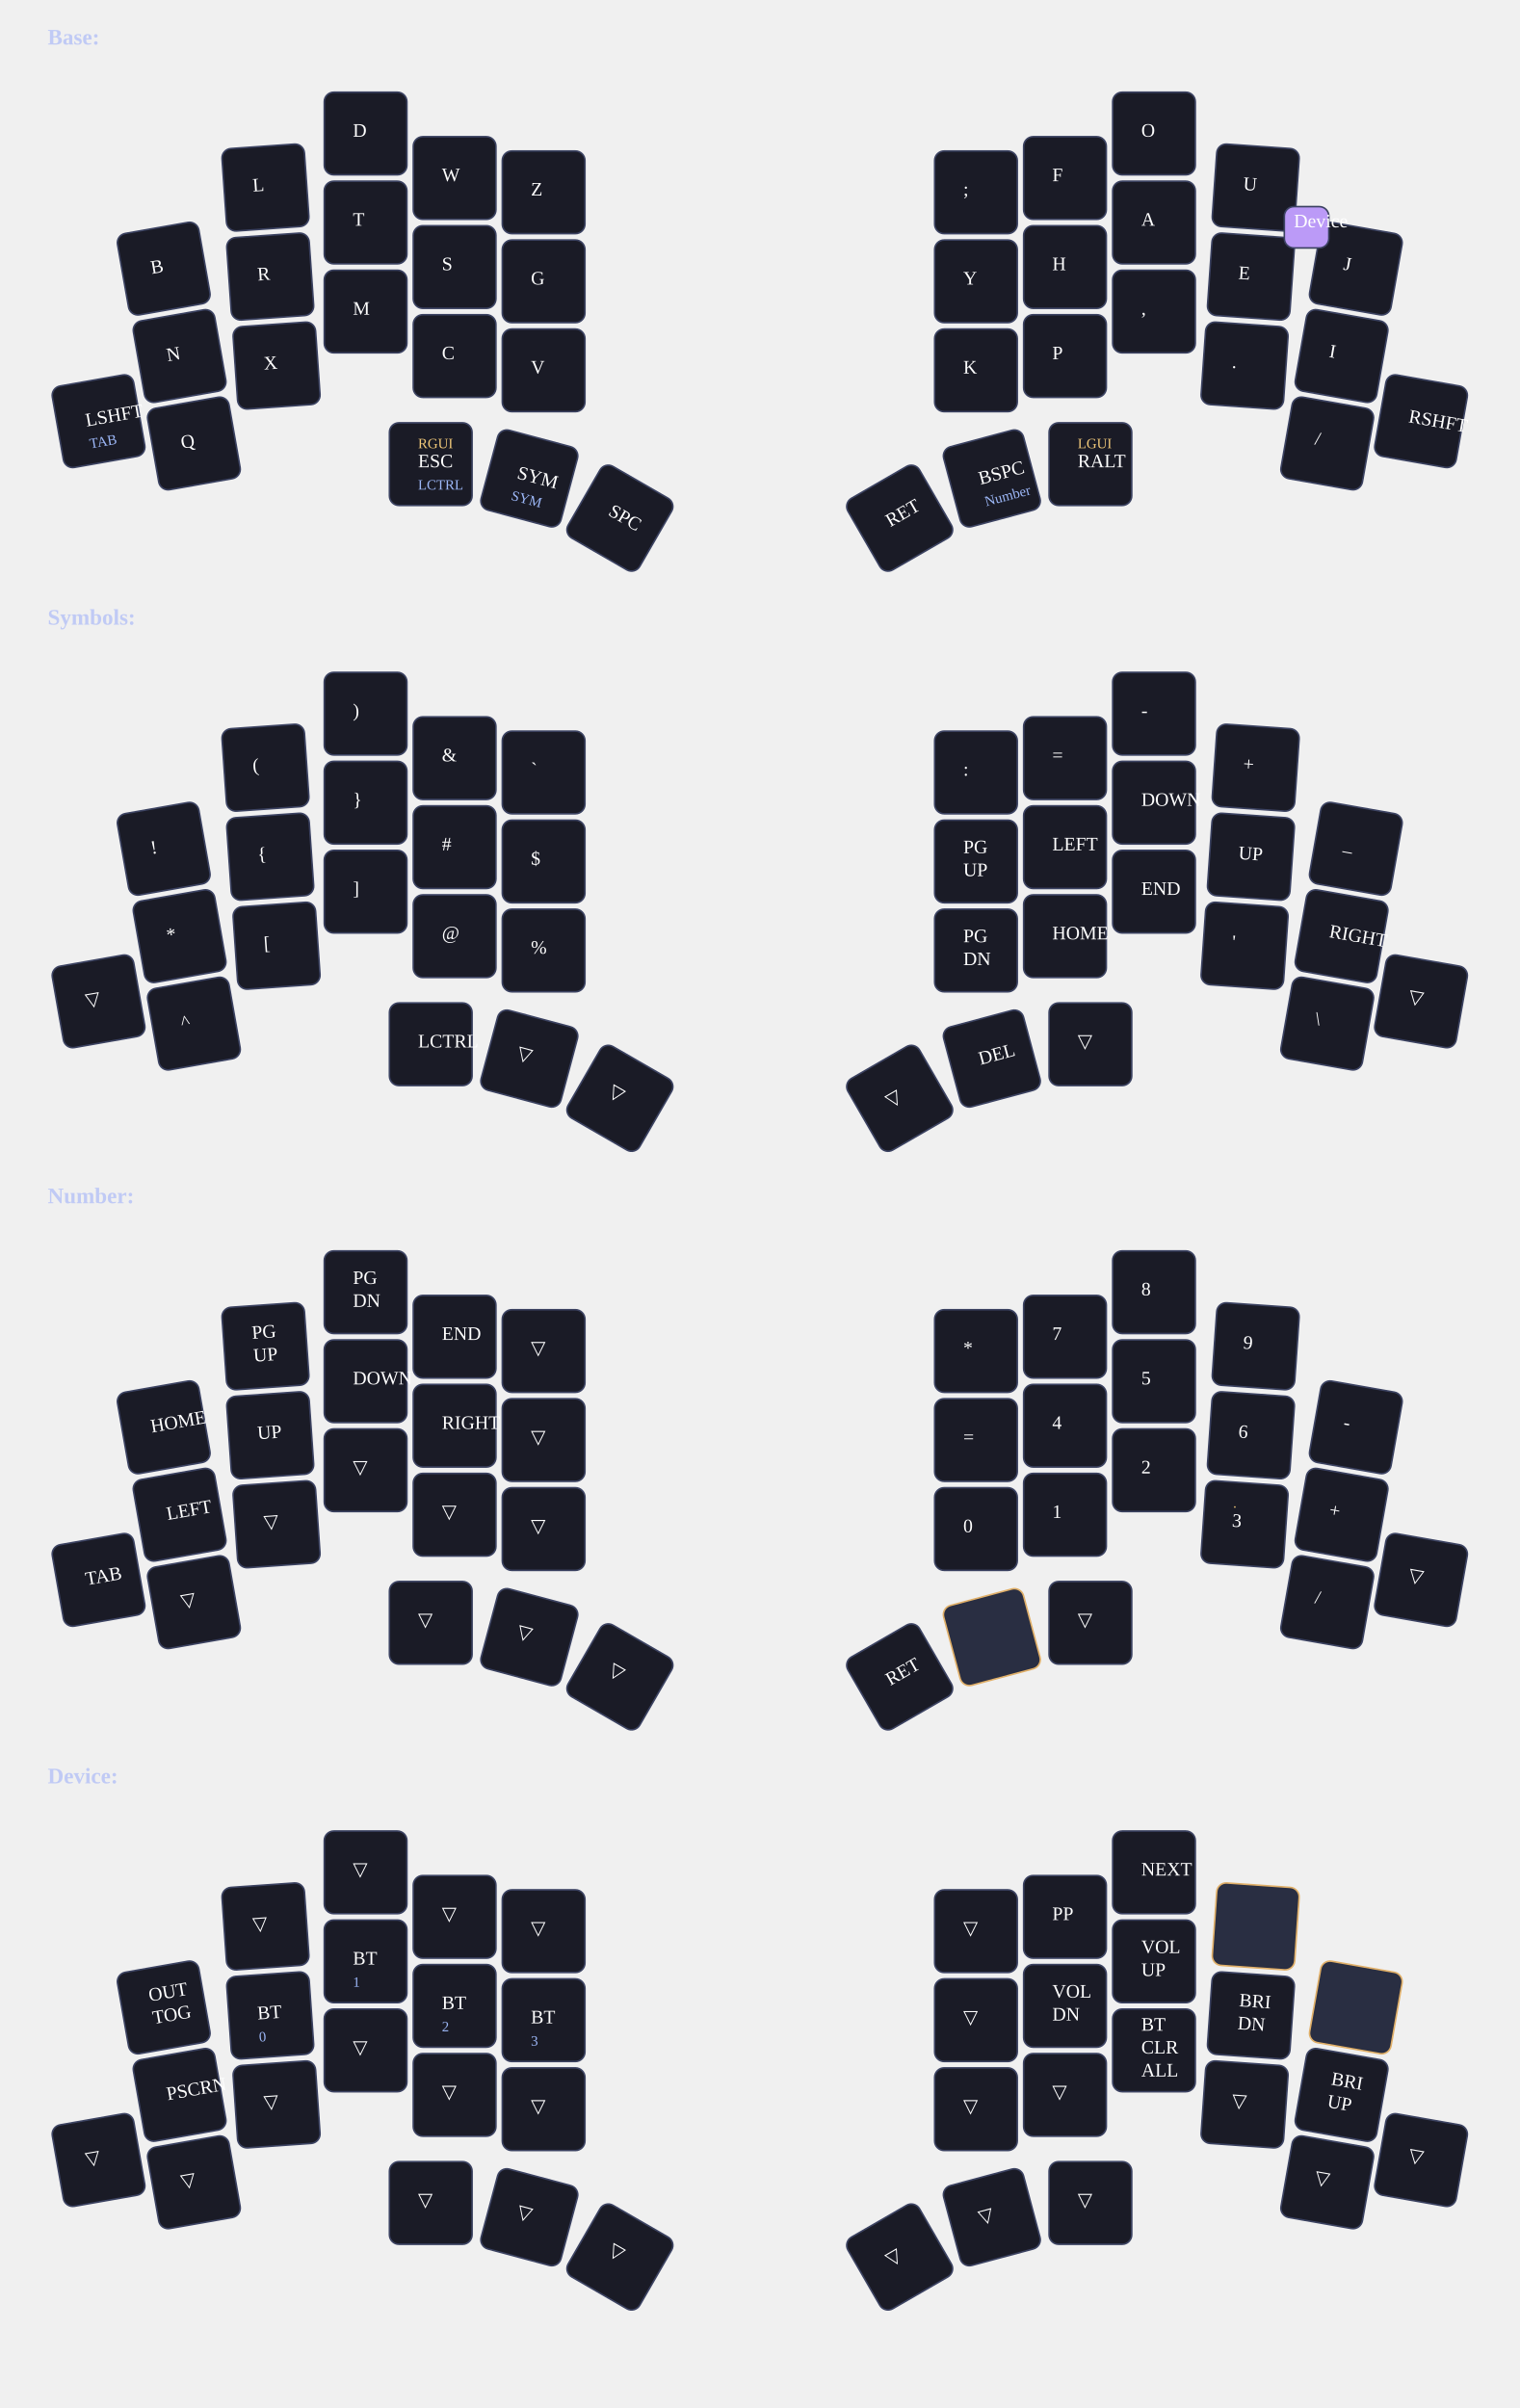
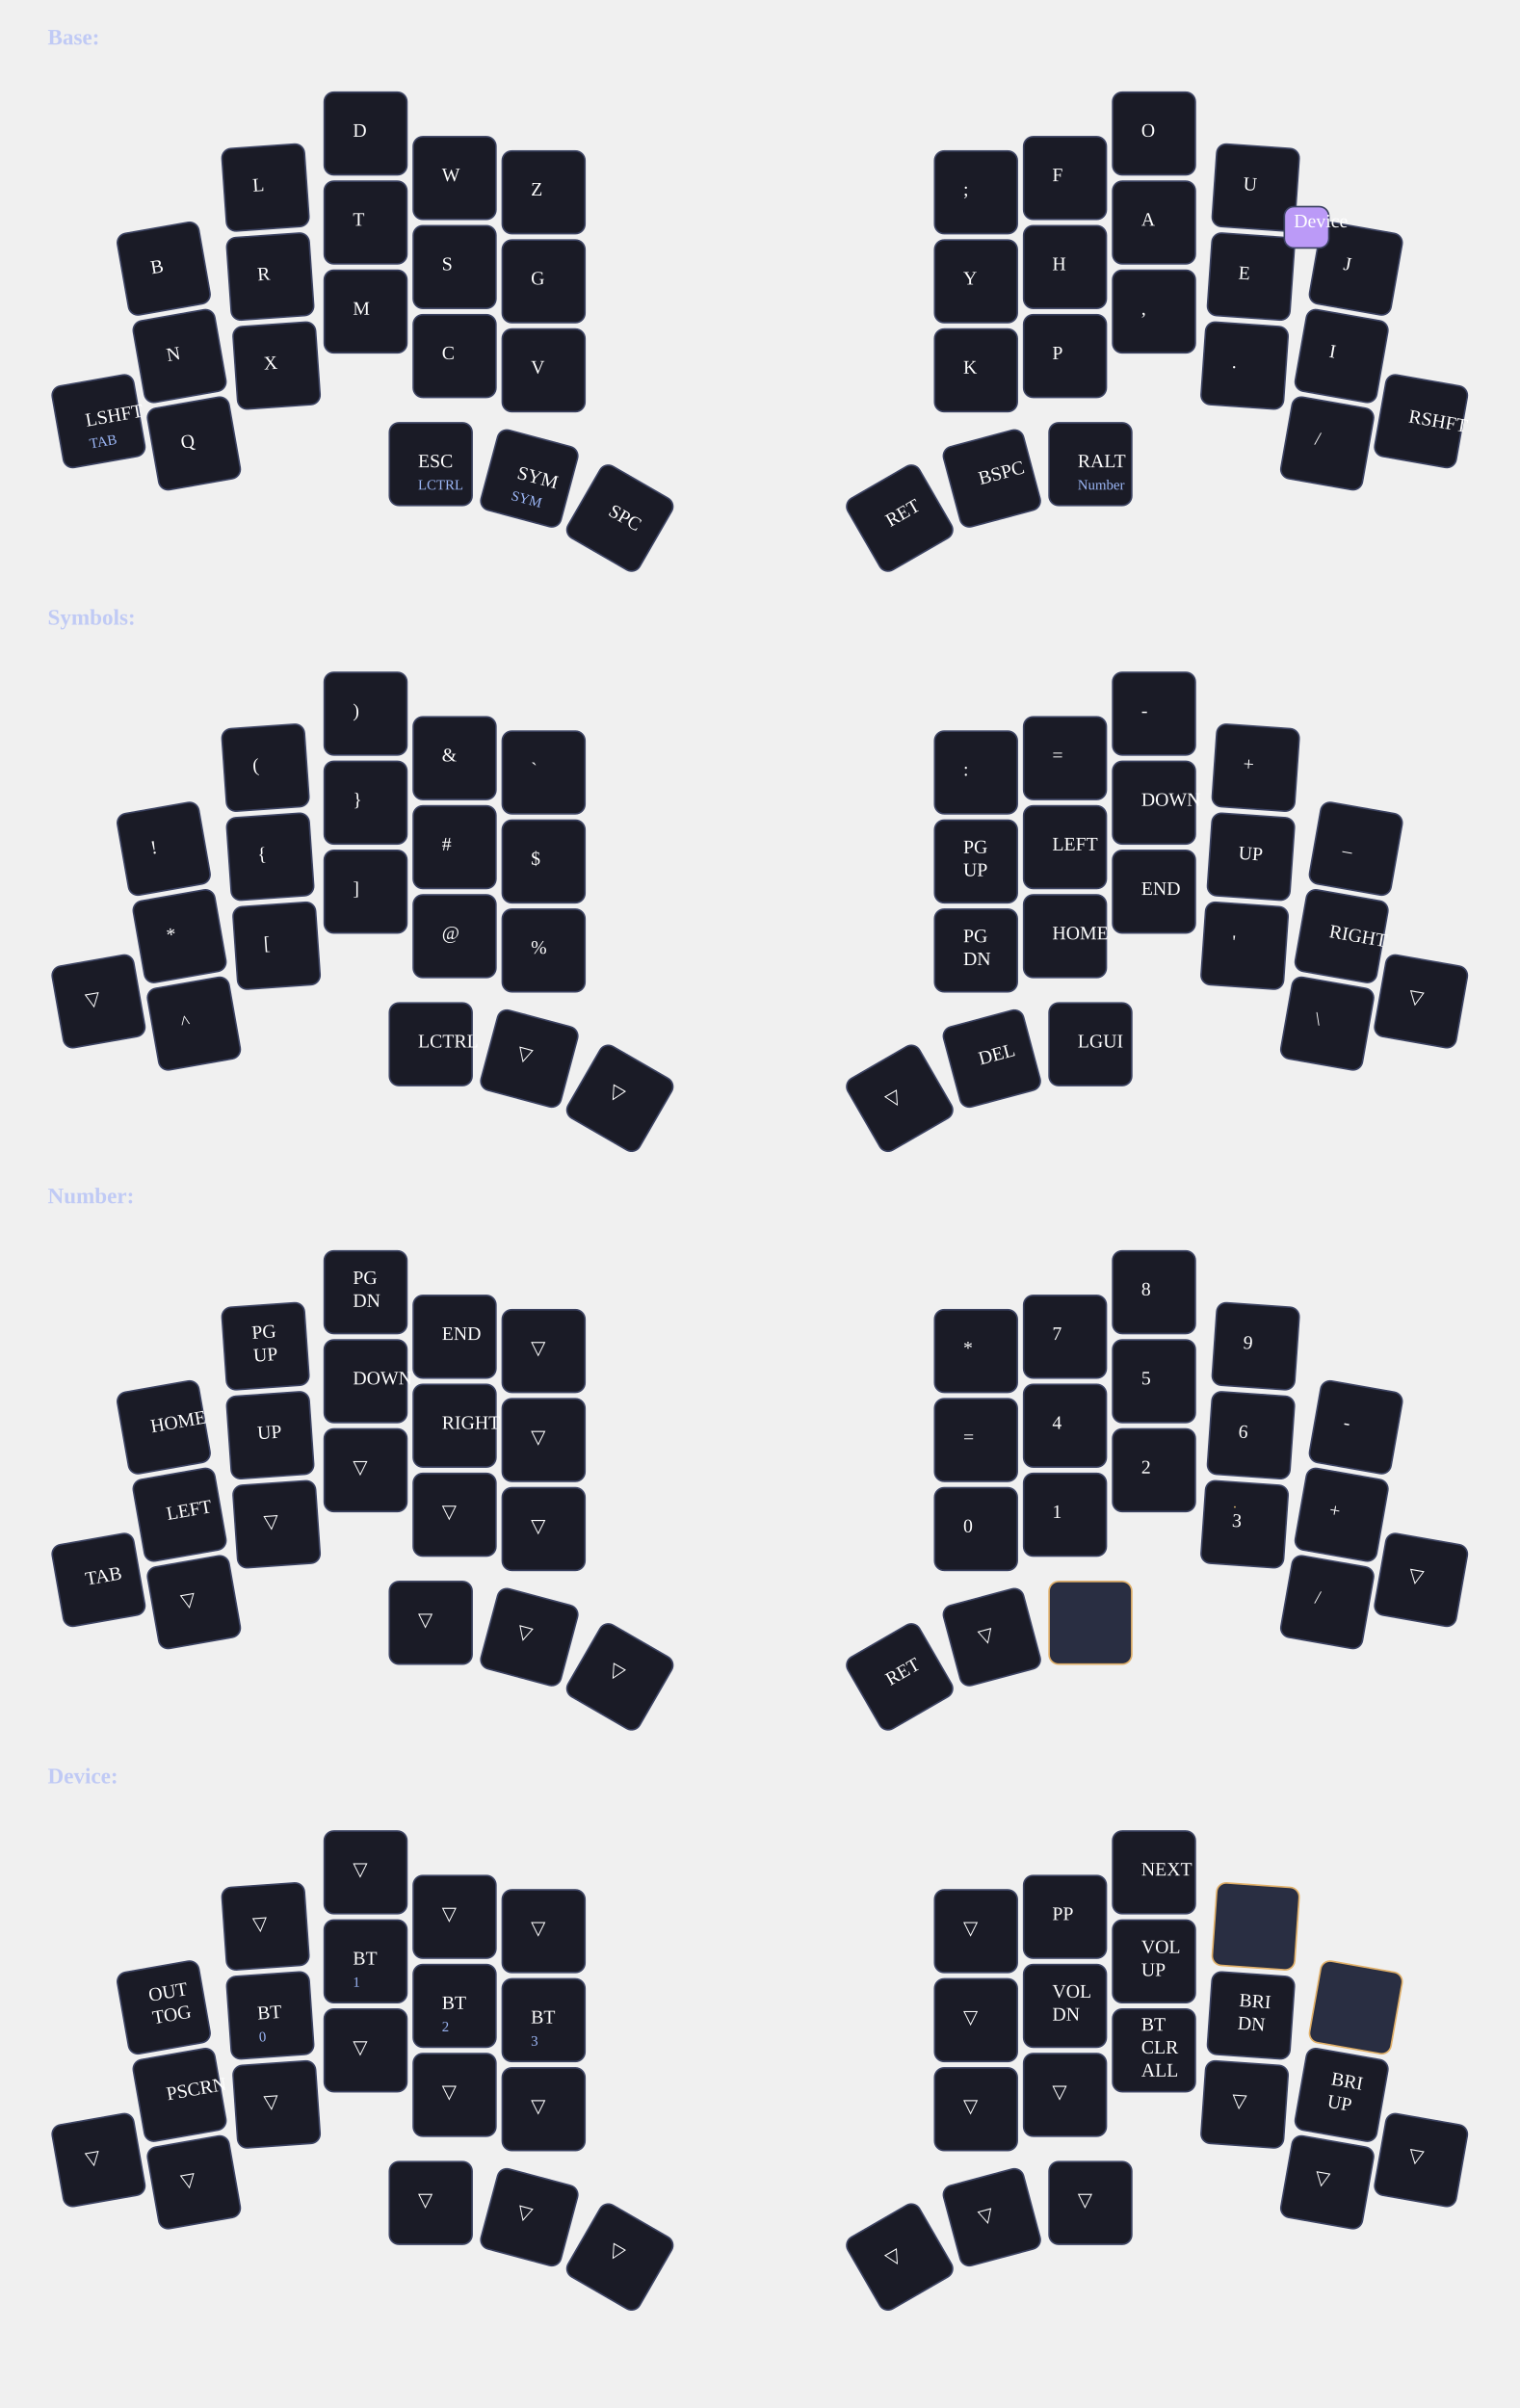
<svg xmlns="http://www.w3.org/2000/svg" width="956" height="1515" viewBox="0 0 956 1515" class="keymap">
  <style>.background { fill: #0f0f14; }
.key { fill: #1a1b26; stroke: #3b4261; stroke-width: 1; }
.key.held { fill: #292e42; stroke: #e0af68; stroke-width: 1; }
.key.ghost { stroke-dasharray: 4,4; stroke: #565f89; stroke-width: 1; }
.keycode { font-size: 10px; font-family: monospace; fill: #c0caf5; text-anchor: middle; dominant-baseline: middle; }
text.tap { font-size: 12px; fill: #ffffff; stroke: none; transform: translateX(-8px); }
text.hold { font-size: 9px; fill: #9db8f8; stroke: none; transform: translate(-8px, 2px); }
text.shifted { font-size: 9px; fill: #f0c878; stroke: none; transform: translate(-8px, 4px); }
.label { font-size: 14px; font-weight: bold; fill: #c0caf5; stroke: none; }
.combo { fill: #bb9af7; stroke: #3b4261; stroke-width: 1; }
</style>
  <g transform="translate(30, 0)" class="layer-Base">
    <text x="0" y="28" class="label" id="Base">Base:</text>
    <g transform="translate(0, 56)">
      <g transform="translate(73, 113) rotate(-10.0)" class="key keypos-0">
        <rect rx="6" ry="6" x="-26" y="-26" width="52" height="52" class="key" />
        <text x="0" y="2" class="key tap">B</text>
      </g>
      <g transform="translate(137, 62) rotate(-4.0)" class="key keypos-1">
        <rect rx="6" ry="6" x="-26" y="-26" width="52" height="52" class="key" />
        <text x="0" y="2" class="key tap">L</text>
      </g>
      <g transform="translate(200, 28)" class="key keypos-2">
        <rect rx="6" ry="6" x="-26" y="-26" width="52" height="52" class="key" />
        <text x="0" y="2" class="key tap">D</text>
      </g>
      <g transform="translate(256, 56)" class="key keypos-3">
        <rect rx="6" ry="6" x="-26" y="-26" width="52" height="52" class="key" />
        <text x="0" y="2" class="key tap">W</text>
      </g>
      <g transform="translate(312, 65)" class="key keypos-4">
        <rect rx="6" ry="6" x="-26" y="-26" width="52" height="52" class="key" />
        <text x="0" y="2" class="key tap">Z</text>
      </g>
      <g transform="translate(584, 65)" class="key keypos-5">
        <rect rx="6" ry="6" x="-26" y="-26" width="52" height="52" class="key" />
        <text x="0" y="2" class="key tap">;</text>
      </g>
      <g transform="translate(640, 56)" class="key keypos-6">
        <rect rx="6" ry="6" x="-26" y="-26" width="52" height="52" class="key" />
        <text x="0" y="2" class="key tap">F</text>
      </g>
      <g transform="translate(696, 28)" class="key keypos-7">
        <rect rx="6" ry="6" x="-26" y="-26" width="52" height="52" class="key" />
        <text x="0" y="2" class="key tap">O</text>
      </g>
      <g transform="translate(760, 62) rotate(4.0)" class="key keypos-8">
        <rect rx="6" ry="6" x="-26" y="-26" width="52" height="52" class="key" />
        <text x="0" y="2" class="key tap">U</text>
      </g>
      <g transform="translate(823, 113) rotate(10.0)" class="key keypos-9">
        <rect rx="6" ry="6" x="-26" y="-26" width="52" height="52" class="key" />
        <text x="0" y="2" class="key tap">J</text>
      </g>
      <g transform="translate(83, 168) rotate(-10.0)" class="key keypos-10">
        <rect rx="6" ry="6" x="-26" y="-26" width="52" height="52" class="key" />
        <text x="0" y="2" class="key tap">N</text>
      </g>
      <g transform="translate(140, 118) rotate(-4.0)" class="key keypos-11">
        <rect rx="6" ry="6" x="-26" y="-26" width="52" height="52" class="key" />
        <text x="0" y="2" class="key tap">R</text>
      </g>
      <g transform="translate(200, 84)" class="key keypos-12">
        <rect rx="6" ry="6" x="-26" y="-26" width="52" height="52" class="key" />
        <text x="0" y="2" class="key tap">T</text>
      </g>
      <g transform="translate(256, 112)" class="key keypos-13">
        <rect rx="6" ry="6" x="-26" y="-26" width="52" height="52" class="key" />
        <text x="0" y="2" class="key tap">S</text>
      </g>
      <g transform="translate(312, 121)" class="key keypos-14">
        <rect rx="6" ry="6" x="-26" y="-26" width="52" height="52" class="key" />
        <text x="0" y="2" class="key tap">G</text>
      </g>
      <g transform="translate(584, 121)" class="key keypos-15">
        <rect rx="6" ry="6" x="-26" y="-26" width="52" height="52" class="key" />
        <text x="0" y="2" class="key tap">Y</text>
      </g>
      <g transform="translate(640, 112)" class="key keypos-16">
        <rect rx="6" ry="6" x="-26" y="-26" width="52" height="52" class="key" />
        <text x="0" y="2" class="key tap">H</text>
      </g>
      <g transform="translate(696, 84)" class="key keypos-17">
        <rect rx="6" ry="6" x="-26" y="-26" width="52" height="52" class="key" />
        <text x="0" y="2" class="key tap">A</text>
      </g>
      <g transform="translate(757, 118) rotate(4.0)" class="key keypos-18">
        <rect rx="6" ry="6" x="-26" y="-26" width="52" height="52" class="key" />
        <text x="0" y="2" class="key tap">E</text>
      </g>
      <g transform="translate(814, 168) rotate(10.0)" class="key keypos-19">
        <rect rx="6" ry="6" x="-26" y="-26" width="52" height="52" class="key" />
        <text x="0" y="2" class="key tap">I</text>
      </g>
      <g transform="translate(32, 209) rotate(-10.0)" class="key keypos-20">
        <rect rx="6" ry="6" x="-26" y="-26" width="52" height="52" class="key" />
        <text x="0" y="2" class="key tap">LSHFT</text>
        <text x="0" y="14" class="key hold">TAB</text>
      </g>
      <g transform="translate(92, 223) rotate(-10.0)" class="key keypos-21">
        <rect rx="6" ry="6" x="-26" y="-26" width="52" height="52" class="key" />
        <text x="0" y="2" class="key tap">Q</text>
      </g>
      <g transform="translate(144, 174) rotate(-4.0)" class="key keypos-22">
        <rect rx="6" ry="6" x="-26" y="-26" width="52" height="52" class="key" />
        <text x="0" y="2" class="key tap">X</text>
      </g>
      <g transform="translate(200, 140)" class="key keypos-23">
        <rect rx="6" ry="6" x="-26" y="-26" width="52" height="52" class="key" />
        <text x="0" y="2" class="key tap">M</text>
      </g>
      <g transform="translate(256, 168)" class="key keypos-24">
        <rect rx="6" ry="6" x="-26" y="-26" width="52" height="52" class="key" />
        <text x="0" y="2" class="key tap">C</text>
      </g>
      <g transform="translate(312, 177)" class="key keypos-25">
        <rect rx="6" ry="6" x="-26" y="-26" width="52" height="52" class="key" />
        <text x="0" y="2" class="key tap">V</text>
      </g>
      <g transform="translate(584, 177)" class="key keypos-26">
        <rect rx="6" ry="6" x="-26" y="-26" width="52" height="52" class="key" />
        <text x="0" y="2" class="key tap">K</text>
      </g>
      <g transform="translate(640, 168)" class="key keypos-27">
        <rect rx="6" ry="6" x="-26" y="-26" width="52" height="52" class="key" />
        <text x="0" y="2" class="key tap">P</text>
      </g>
      <g transform="translate(696, 140)" class="key keypos-28">
        <rect rx="6" ry="6" x="-26" y="-26" width="52" height="52" class="key" />
        <text x="0" y="2" class="key tap">,</text>
      </g>
      <g transform="translate(753, 174) rotate(4.0)" class="key keypos-29">
        <rect rx="6" ry="6" x="-26" y="-26" width="52" height="52" class="key" />
        <text x="0" y="2" class="key tap">.</text>
      </g>
      <g transform="translate(805, 223) rotate(10.0)" class="key keypos-30">
        <rect rx="6" ry="6" x="-26" y="-26" width="52" height="52" class="key" />
        <text x="0" y="2" class="key tap">/</text>
      </g>
      <g transform="translate(864, 209) rotate(10.0)" class="key keypos-31">
        <rect rx="6" ry="6" x="-26" y="-26" width="52" height="52" class="key" />
        <text x="0" y="2" class="key tap">RSHFT</text>
      </g>
      <g transform="translate(241, 236)" class="key keypos-32">
        <rect rx="6" ry="6" x="-26" y="-26" width="52" height="52" class="key" />
        <text x="0" y="2" class="key tap">ESC</text>
        <text x="0" y="14" class="key hold">LCTRL</text>
-         <text x="0" y="-14" class="key shifted">RGUI</text>
      </g>
      <g transform="translate(303, 245) rotate(15.0)" class="key keypos-33">
        <rect rx="6" ry="6" x="-26" y="-26" width="52" height="52" class="key" />
        <text x="0" y="2" class="key tap">SYM</text>
        <text x="0" y="14" class="key hold">SYM</text>
      </g>
      <g transform="translate(360, 270) rotate(30.0)" class="key keypos-34">
        <rect rx="6" ry="6" x="-26" y="-26" width="52" height="52" class="key" />
        <text x="0" y="2" class="key tap">SPC</text>
      </g>
      <g transform="translate(536, 270) rotate(-30.0)" class="key keypos-35">
        <rect rx="6" ry="6" x="-26" y="-26" width="52" height="52" class="key" />
        <text x="0" y="2" class="key tap">RET</text>
      </g>
      <g transform="translate(594, 245) rotate(-15.0)" class="key keypos-36">
        <rect rx="6" ry="6" x="-26" y="-26" width="52" height="52" class="key" />
        <text x="0" y="2" class="key tap">BSPC</text>
+       </g>
+       <g transform="translate(656, 236)" class="key keypos-37">
+         <rect rx="6" ry="6" x="-26" y="-26" width="52" height="52" class="key" />
+         <text x="0" y="2" class="key tap">RALT</text>
        <a href="#Number">
          <text x="0" y="14" class="key hold layer-activator">Number</text>
        </a>
-       </g>
-       <g transform="translate(656, 236)" class="key keypos-37">
-         <rect rx="6" ry="6" x="-26" y="-26" width="52" height="52" class="key" />
-         <text x="0" y="2" class="key tap">RALT</text>
-         <text x="0" y="-14" class="key shifted">LGUI</text>
      </g>
      <g class="combo combopos-0">
        <rect rx="6" ry="6" x="778" y="74" width="28" height="26" class="combo" />
        <a href="#Device">
          <text x="792" y="87" class="combo tap layer-activator">Device</text>
        </a>
      </g>
    </g>
  </g>
  <g transform="translate(30, 365)" class="layer-Symbols">
    <text x="0" y="28" class="label" id="Symbols">Symbols:</text>
    <g transform="translate(0, 56)">
      <g transform="translate(73, 113) rotate(-10.0)" class="key keypos-0">
        <rect rx="6" ry="6" x="-26" y="-26" width="52" height="52" class="key" />
        <text x="0" y="2" class="key tap">!</text>
      </g>
      <g transform="translate(137, 62) rotate(-4.0)" class="key keypos-1">
        <rect rx="6" ry="6" x="-26" y="-26" width="52" height="52" class="key" />
        <text x="0" y="2" class="key tap">(</text>
      </g>
      <g transform="translate(200, 28)" class="key keypos-2">
        <rect rx="6" ry="6" x="-26" y="-26" width="52" height="52" class="key" />
        <text x="0" y="2" class="key tap">)</text>
      </g>
      <g transform="translate(256, 56)" class="key keypos-3">
        <rect rx="6" ry="6" x="-26" y="-26" width="52" height="52" class="key" />
        <text x="0" y="2" class="key tap">&amp;</text>
      </g>
      <g transform="translate(312, 65)" class="key keypos-4">
        <rect rx="6" ry="6" x="-26" y="-26" width="52" height="52" class="key" />
        <text x="0" y="2" class="key tap">`</text>
      </g>
      <g transform="translate(584, 65)" class="key keypos-5">
        <rect rx="6" ry="6" x="-26" y="-26" width="52" height="52" class="key" />
        <text x="0" y="2" class="key tap">:</text>
      </g>
      <g transform="translate(640, 56)" class="key keypos-6">
        <rect rx="6" ry="6" x="-26" y="-26" width="52" height="52" class="key" />
        <text x="0" y="2" class="key tap">=</text>
      </g>
      <g transform="translate(696, 28)" class="key keypos-7">
        <rect rx="6" ry="6" x="-26" y="-26" width="52" height="52" class="key" />
        <text x="0" y="2" class="key tap">-</text>
      </g>
      <g transform="translate(760, 62) rotate(4.0)" class="key keypos-8">
        <rect rx="6" ry="6" x="-26" y="-26" width="52" height="52" class="key" />
        <text x="0" y="2" class="key tap">+</text>
      </g>
      <g transform="translate(823, 113) rotate(10.0)" class="key keypos-9">
        <rect rx="6" ry="6" x="-26" y="-26" width="52" height="52" class="key" />
        <text x="0" y="2" class="key tap">_</text>
      </g>
      <g transform="translate(83, 168) rotate(-10.0)" class="key keypos-10">
        <rect rx="6" ry="6" x="-26" y="-26" width="52" height="52" class="key" />
        <text x="0" y="2" class="key tap">*</text>
      </g>
      <g transform="translate(140, 118) rotate(-4.0)" class="key keypos-11">
        <rect rx="6" ry="6" x="-26" y="-26" width="52" height="52" class="key" />
        <text x="0" y="2" class="key tap">{</text>
      </g>
      <g transform="translate(200, 84)" class="key keypos-12">
        <rect rx="6" ry="6" x="-26" y="-26" width="52" height="52" class="key" />
        <text x="0" y="2" class="key tap">}</text>
      </g>
      <g transform="translate(256, 112)" class="key keypos-13">
        <rect rx="6" ry="6" x="-26" y="-26" width="52" height="52" class="key" />
        <text x="0" y="2" class="key tap">#</text>
      </g>
      <g transform="translate(312, 121)" class="key keypos-14">
        <rect rx="6" ry="6" x="-26" y="-26" width="52" height="52" class="key" />
        <text x="0" y="2" class="key tap">$</text>
      </g>
      <g transform="translate(584, 121)" class="key keypos-15">
        <rect rx="6" ry="6" x="-26" y="-26" width="52" height="52" class="key" />
        <text x="0" y="2" class="key tap">
          <tspan x="0" dy="-0.6em">PG</tspan>
          <tspan x="0" dy="1.2em">UP</tspan>
        </text>
      </g>
      <g transform="translate(640, 112)" class="key keypos-16">
        <rect rx="6" ry="6" x="-26" y="-26" width="52" height="52" class="key" />
        <text x="0" y="2" class="key tap">LEFT</text>
      </g>
      <g transform="translate(696, 84)" class="key keypos-17">
        <rect rx="6" ry="6" x="-26" y="-26" width="52" height="52" class="key" />
        <text x="0" y="2" class="key tap">DOWN</text>
      </g>
      <g transform="translate(757, 118) rotate(4.0)" class="key keypos-18">
        <rect rx="6" ry="6" x="-26" y="-26" width="52" height="52" class="key" />
        <text x="0" y="2" class="key tap">UP</text>
      </g>
      <g transform="translate(814, 168) rotate(10.0)" class="key keypos-19">
        <rect rx="6" ry="6" x="-26" y="-26" width="52" height="52" class="key" />
        <text x="0" y="2" class="key tap">RIGHT</text>
      </g>
      <g transform="translate(32, 209) rotate(-10.0)" class="key trans keypos-20">
        <rect rx="6" ry="6" x="-26" y="-26" width="52" height="52" class="key trans" />
        <text x="0" y="2" class="key trans tap">▽</text>
      </g>
      <g transform="translate(92, 223) rotate(-10.0)" class="key keypos-21">
        <rect rx="6" ry="6" x="-26" y="-26" width="52" height="52" class="key" />
        <text x="0" y="2" class="key tap">^</text>
      </g>
      <g transform="translate(144, 174) rotate(-4.0)" class="key keypos-22">
        <rect rx="6" ry="6" x="-26" y="-26" width="52" height="52" class="key" />
        <text x="0" y="2" class="key tap">[</text>
      </g>
      <g transform="translate(200, 140)" class="key keypos-23">
        <rect rx="6" ry="6" x="-26" y="-26" width="52" height="52" class="key" />
        <text x="0" y="2" class="key tap">]</text>
      </g>
      <g transform="translate(256, 168)" class="key keypos-24">
        <rect rx="6" ry="6" x="-26" y="-26" width="52" height="52" class="key" />
        <text x="0" y="2" class="key tap">@</text>
      </g>
      <g transform="translate(312, 177)" class="key keypos-25">
        <rect rx="6" ry="6" x="-26" y="-26" width="52" height="52" class="key" />
        <text x="0" y="2" class="key tap">%</text>
      </g>
      <g transform="translate(584, 177)" class="key keypos-26">
        <rect rx="6" ry="6" x="-26" y="-26" width="52" height="52" class="key" />
        <text x="0" y="2" class="key tap">
          <tspan x="0" dy="-0.6em">PG</tspan>
          <tspan x="0" dy="1.2em">DN</tspan>
        </text>
      </g>
      <g transform="translate(640, 168)" class="key keypos-27">
        <rect rx="6" ry="6" x="-26" y="-26" width="52" height="52" class="key" />
        <text x="0" y="2" class="key tap">HOME</text>
      </g>
      <g transform="translate(696, 140)" class="key keypos-28">
        <rect rx="6" ry="6" x="-26" y="-26" width="52" height="52" class="key" />
        <text x="0" y="2" class="key tap">END</text>
      </g>
      <g transform="translate(753, 174) rotate(4.0)" class="key keypos-29">
        <rect rx="6" ry="6" x="-26" y="-26" width="52" height="52" class="key" />
        <text x="0" y="2" class="key tap">'</text>
      </g>
      <g transform="translate(805, 223) rotate(10.0)" class="key keypos-30">
        <rect rx="6" ry="6" x="-26" y="-26" width="52" height="52" class="key" />
        <text x="0" y="2" class="key tap">\</text>
      </g>
      <g transform="translate(864, 209) rotate(10.0)" class="key trans keypos-31">
        <rect rx="6" ry="6" x="-26" y="-26" width="52" height="52" class="key trans" />
        <text x="0" y="2" class="key trans tap">▽</text>
      </g>
      <g transform="translate(241, 236)" class="key keypos-32">
        <rect rx="6" ry="6" x="-26" y="-26" width="52" height="52" class="key" />
        <text x="0" y="2" class="key tap">LCTRL</text>
      </g>
      <g transform="translate(303, 245) rotate(15.0)" class="key trans keypos-33">
        <rect rx="6" ry="6" x="-26" y="-26" width="52" height="52" class="key trans" />
        <text x="0" y="2" class="key trans tap">▽</text>
      </g>
      <g transform="translate(360, 270) rotate(30.0)" class="key trans keypos-34">
        <rect rx="6" ry="6" x="-26" y="-26" width="52" height="52" class="key trans" />
        <text x="0" y="2" class="key trans tap">▽</text>
      </g>
      <g transform="translate(536, 270) rotate(-30.0)" class="key trans keypos-35">
        <rect rx="6" ry="6" x="-26" y="-26" width="52" height="52" class="key trans" />
        <text x="0" y="2" class="key trans tap">▽</text>
      </g>
      <g transform="translate(594, 245) rotate(-15.0)" class="key keypos-36">
        <rect rx="6" ry="6" x="-26" y="-26" width="52" height="52" class="key" />
        <text x="0" y="2" class="key tap">DEL</text>
      </g>
-       <g transform="translate(656, 236)" class="key trans keypos-37">
-         <rect rx="6" ry="6" x="-26" y="-26" width="52" height="52" class="key trans" />
-         <text x="0" y="2" class="key trans tap">▽</text>
+       <g transform="translate(656, 236)" class="key keypos-37">
+         <rect rx="6" ry="6" x="-26" y="-26" width="52" height="52" class="key" />
+         <text x="0" y="2" class="key tap">LGUI</text>
      </g>
    </g>
  </g>
  <g transform="translate(30, 729)" class="layer-Number">
    <text x="0" y="28" class="label" id="Number">Number:</text>
    <g transform="translate(0, 56)">
      <g transform="translate(73, 113) rotate(-10.0)" class="key keypos-0">
        <rect rx="6" ry="6" x="-26" y="-26" width="52" height="52" class="key" />
        <text x="0" y="2" class="key tap">HOME</text>
      </g>
      <g transform="translate(137, 62) rotate(-4.0)" class="key keypos-1">
        <rect rx="6" ry="6" x="-26" y="-26" width="52" height="52" class="key" />
        <text x="0" y="2" class="key tap">
          <tspan x="0" dy="-0.6em">PG</tspan>
          <tspan x="0" dy="1.2em">UP</tspan>
        </text>
      </g>
      <g transform="translate(200, 28)" class="key keypos-2">
        <rect rx="6" ry="6" x="-26" y="-26" width="52" height="52" class="key" />
        <text x="0" y="2" class="key tap">
          <tspan x="0" dy="-0.6em">PG</tspan>
          <tspan x="0" dy="1.2em">DN</tspan>
        </text>
      </g>
      <g transform="translate(256, 56)" class="key keypos-3">
        <rect rx="6" ry="6" x="-26" y="-26" width="52" height="52" class="key" />
        <text x="0" y="2" class="key tap">END</text>
      </g>
      <g transform="translate(312, 65)" class="key trans keypos-4">
        <rect rx="6" ry="6" x="-26" y="-26" width="52" height="52" class="key trans" />
        <text x="0" y="2" class="key trans tap">▽</text>
      </g>
      <g transform="translate(584, 65)" class="key keypos-5">
        <rect rx="6" ry="6" x="-26" y="-26" width="52" height="52" class="key" />
        <text x="0" y="2" class="key tap">*</text>
      </g>
      <g transform="translate(640, 56)" class="key keypos-6">
        <rect rx="6" ry="6" x="-26" y="-26" width="52" height="52" class="key" />
        <text x="0" y="2" class="key tap">7</text>
      </g>
      <g transform="translate(696, 28)" class="key keypos-7">
        <rect rx="6" ry="6" x="-26" y="-26" width="52" height="52" class="key" />
        <text x="0" y="2" class="key tap">8</text>
      </g>
      <g transform="translate(760, 62) rotate(4.0)" class="key keypos-8">
        <rect rx="6" ry="6" x="-26" y="-26" width="52" height="52" class="key" />
        <text x="0" y="2" class="key tap">9</text>
      </g>
      <g transform="translate(823, 113) rotate(10.0)" class="key keypos-9">
        <rect rx="6" ry="6" x="-26" y="-26" width="52" height="52" class="key" />
        <text x="0" y="2" class="key tap">-</text>
      </g>
      <g transform="translate(83, 168) rotate(-10.0)" class="key keypos-10">
        <rect rx="6" ry="6" x="-26" y="-26" width="52" height="52" class="key" />
        <text x="0" y="2" class="key tap">LEFT</text>
      </g>
      <g transform="translate(140, 118) rotate(-4.0)" class="key keypos-11">
        <rect rx="6" ry="6" x="-26" y="-26" width="52" height="52" class="key" />
        <text x="0" y="2" class="key tap">UP</text>
      </g>
      <g transform="translate(200, 84)" class="key keypos-12">
        <rect rx="6" ry="6" x="-26" y="-26" width="52" height="52" class="key" />
        <text x="0" y="2" class="key tap">DOWN</text>
      </g>
      <g transform="translate(256, 112)" class="key keypos-13">
        <rect rx="6" ry="6" x="-26" y="-26" width="52" height="52" class="key" />
        <text x="0" y="2" class="key tap">RIGHT</text>
      </g>
      <g transform="translate(312, 121)" class="key trans keypos-14">
        <rect rx="6" ry="6" x="-26" y="-26" width="52" height="52" class="key trans" />
        <text x="0" y="2" class="key trans tap">▽</text>
      </g>
      <g transform="translate(584, 121)" class="key keypos-15">
        <rect rx="6" ry="6" x="-26" y="-26" width="52" height="52" class="key" />
        <text x="0" y="2" class="key tap">=</text>
      </g>
      <g transform="translate(640, 112)" class="key keypos-16">
        <rect rx="6" ry="6" x="-26" y="-26" width="52" height="52" class="key" />
        <text x="0" y="2" class="key tap">4</text>
      </g>
      <g transform="translate(696, 84)" class="key keypos-17">
        <rect rx="6" ry="6" x="-26" y="-26" width="52" height="52" class="key" />
        <text x="0" y="2" class="key tap">5</text>
      </g>
      <g transform="translate(757, 118) rotate(4.0)" class="key keypos-18">
        <rect rx="6" ry="6" x="-26" y="-26" width="52" height="52" class="key" />
        <text x="0" y="2" class="key tap">6</text>
      </g>
      <g transform="translate(814, 168) rotate(10.0)" class="key keypos-19">
        <rect rx="6" ry="6" x="-26" y="-26" width="52" height="52" class="key" />
        <text x="0" y="2" class="key tap">+</text>
      </g>
      <g transform="translate(32, 209) rotate(-10.0)" class="key keypos-20">
        <rect rx="6" ry="6" x="-26" y="-26" width="52" height="52" class="key" />
        <text x="0" y="2" class="key tap">TAB</text>
      </g>
      <g transform="translate(92, 223) rotate(-10.0)" class="key trans keypos-21">
        <rect rx="6" ry="6" x="-26" y="-26" width="52" height="52" class="key trans" />
        <text x="0" y="2" class="key trans tap">▽</text>
      </g>
      <g transform="translate(144, 174) rotate(-4.0)" class="key trans keypos-22">
        <rect rx="6" ry="6" x="-26" y="-26" width="52" height="52" class="key trans" />
        <text x="0" y="2" class="key trans tap">▽</text>
      </g>
      <g transform="translate(200, 140)" class="key trans keypos-23">
        <rect rx="6" ry="6" x="-26" y="-26" width="52" height="52" class="key trans" />
        <text x="0" y="2" class="key trans tap">▽</text>
      </g>
      <g transform="translate(256, 168)" class="key trans keypos-24">
        <rect rx="6" ry="6" x="-26" y="-26" width="52" height="52" class="key trans" />
        <text x="0" y="2" class="key trans tap">▽</text>
      </g>
      <g transform="translate(312, 177)" class="key trans keypos-25">
        <rect rx="6" ry="6" x="-26" y="-26" width="52" height="52" class="key trans" />
        <text x="0" y="2" class="key trans tap">▽</text>
      </g>
      <g transform="translate(584, 177)" class="key keypos-26">
        <rect rx="6" ry="6" x="-26" y="-26" width="52" height="52" class="key" />
        <text x="0" y="2" class="key tap">0</text>
      </g>
      <g transform="translate(640, 168)" class="key keypos-27">
        <rect rx="6" ry="6" x="-26" y="-26" width="52" height="52" class="key" />
        <text x="0" y="2" class="key tap">1</text>
      </g>
      <g transform="translate(696, 140)" class="key keypos-28">
        <rect rx="6" ry="6" x="-26" y="-26" width="52" height="52" class="key" />
        <text x="0" y="2" class="key tap">2</text>
      </g>
      <g transform="translate(753, 174) rotate(4.0)" class="key keypos-29">
        <rect rx="6" ry="6" x="-26" y="-26" width="52" height="52" class="key" />
        <text x="0" y="2" class="key tap">3</text>
        <text x="0" y="-14" class="key shifted">.</text>
      </g>
      <g transform="translate(805, 223) rotate(10.0)" class="key keypos-30">
        <rect rx="6" ry="6" x="-26" y="-26" width="52" height="52" class="key" />
        <text x="0" y="2" class="key tap">/</text>
      </g>
      <g transform="translate(864, 209) rotate(10.0)" class="key trans keypos-31">
        <rect rx="6" ry="6" x="-26" y="-26" width="52" height="52" class="key trans" />
        <text x="0" y="2" class="key trans tap">▽</text>
      </g>
      <g transform="translate(241, 236)" class="key trans keypos-32">
        <rect rx="6" ry="6" x="-26" y="-26" width="52" height="52" class="key trans" />
        <text x="0" y="2" class="key trans tap">▽</text>
      </g>
      <g transform="translate(303, 245) rotate(15.0)" class="key trans keypos-33">
        <rect rx="6" ry="6" x="-26" y="-26" width="52" height="52" class="key trans" />
        <text x="0" y="2" class="key trans tap">▽</text>
      </g>
      <g transform="translate(360, 270) rotate(30.0)" class="key trans keypos-34">
        <rect rx="6" ry="6" x="-26" y="-26" width="52" height="52" class="key trans" />
        <text x="0" y="2" class="key trans tap">▽</text>
      </g>
      <g transform="translate(536, 270) rotate(-30.0)" class="key keypos-35">
        <rect rx="6" ry="6" x="-26" y="-26" width="52" height="52" class="key" />
        <text x="0" y="2" class="key tap">RET</text>
      </g>
-       <g transform="translate(594, 245) rotate(-15.0)" class="key held keypos-36">
+       <g transform="translate(594, 245) rotate(-15.0)" class="key trans keypos-36">
+         <rect rx="6" ry="6" x="-26" y="-26" width="52" height="52" class="key trans" />
+         <text x="0" y="2" class="key trans tap">▽</text>
+       </g>
+       <g transform="translate(656, 236)" class="key held keypos-37">
        <rect rx="6" ry="6" x="-26" y="-26" width="52" height="52" class="key held" />
-       </g>
-       <g transform="translate(656, 236)" class="key trans keypos-37">
-         <rect rx="6" ry="6" x="-26" y="-26" width="52" height="52" class="key trans" />
-         <text x="0" y="2" class="key trans tap">▽</text>
      </g>
    </g>
  </g>
  <g transform="translate(30, 1094)" class="layer-Device">
    <text x="0" y="28" class="label" id="Device">Device:</text>
    <g transform="translate(0, 56)">
      <g transform="translate(73, 113) rotate(-10.0)" class="key keypos-0">
        <rect rx="6" ry="6" x="-26" y="-26" width="52" height="52" class="key" />
        <text x="0" y="2" class="key tap">
          <tspan x="0" dy="-0.6em">OUT</tspan>
          <tspan x="0" dy="1.2em">TOG</tspan>
        </text>
      </g>
      <g transform="translate(137, 62) rotate(-4.0)" class="key trans keypos-1">
        <rect rx="6" ry="6" x="-26" y="-26" width="52" height="52" class="key trans" />
        <text x="0" y="2" class="key trans tap">▽</text>
      </g>
      <g transform="translate(200, 28)" class="key trans keypos-2">
        <rect rx="6" ry="6" x="-26" y="-26" width="52" height="52" class="key trans" />
        <text x="0" y="2" class="key trans tap">▽</text>
      </g>
      <g transform="translate(256, 56)" class="key trans keypos-3">
        <rect rx="6" ry="6" x="-26" y="-26" width="52" height="52" class="key trans" />
        <text x="0" y="2" class="key trans tap">▽</text>
      </g>
      <g transform="translate(312, 65)" class="key trans keypos-4">
        <rect rx="6" ry="6" x="-26" y="-26" width="52" height="52" class="key trans" />
        <text x="0" y="2" class="key trans tap">▽</text>
      </g>
      <g transform="translate(584, 65)" class="key trans keypos-5">
        <rect rx="6" ry="6" x="-26" y="-26" width="52" height="52" class="key trans" />
        <text x="0" y="2" class="key trans tap">▽</text>
      </g>
      <g transform="translate(640, 56)" class="key keypos-6">
        <rect rx="6" ry="6" x="-26" y="-26" width="52" height="52" class="key" />
        <text x="0" y="2" class="key tap">PP</text>
      </g>
      <g transform="translate(696, 28)" class="key keypos-7">
        <rect rx="6" ry="6" x="-26" y="-26" width="52" height="52" class="key" />
        <text x="0" y="2" class="key tap">NEXT</text>
      </g>
      <g transform="translate(760, 62) rotate(4.0)" class="key held keypos-8">
        <rect rx="6" ry="6" x="-26" y="-26" width="52" height="52" class="key held" />
      </g>
      <g transform="translate(823, 113) rotate(10.0)" class="key held keypos-9">
        <rect rx="6" ry="6" x="-26" y="-26" width="52" height="52" class="key held" />
      </g>
      <g transform="translate(83, 168) rotate(-10.0)" class="key keypos-10">
        <rect rx="6" ry="6" x="-26" y="-26" width="52" height="52" class="key" />
        <text x="0" y="2" class="key tap">PSCRN</text>
      </g>
      <g transform="translate(140, 118) rotate(-4.0)" class="key keypos-11">
        <rect rx="6" ry="6" x="-26" y="-26" width="52" height="52" class="key" />
        <text x="0" y="2" class="key tap">BT</text>
        <text x="0" y="14" class="key hold">0</text>
      </g>
      <g transform="translate(200, 84)" class="key keypos-12">
        <rect rx="6" ry="6" x="-26" y="-26" width="52" height="52" class="key" />
        <text x="0" y="2" class="key tap">BT</text>
        <text x="0" y="14" class="key hold">1</text>
      </g>
      <g transform="translate(256, 112)" class="key keypos-13">
        <rect rx="6" ry="6" x="-26" y="-26" width="52" height="52" class="key" />
        <text x="0" y="2" class="key tap">BT</text>
        <text x="0" y="14" class="key hold">2</text>
      </g>
      <g transform="translate(312, 121)" class="key keypos-14">
        <rect rx="6" ry="6" x="-26" y="-26" width="52" height="52" class="key" />
        <text x="0" y="2" class="key tap">BT</text>
        <text x="0" y="14" class="key hold">3</text>
      </g>
      <g transform="translate(584, 121)" class="key trans keypos-15">
        <rect rx="6" ry="6" x="-26" y="-26" width="52" height="52" class="key trans" />
        <text x="0" y="2" class="key trans tap">▽</text>
      </g>
      <g transform="translate(640, 112)" class="key keypos-16">
        <rect rx="6" ry="6" x="-26" y="-26" width="52" height="52" class="key" />
        <text x="0" y="2" class="key tap">
          <tspan x="0" dy="-0.6em">VOL</tspan>
          <tspan x="0" dy="1.2em">DN</tspan>
        </text>
      </g>
      <g transform="translate(696, 84)" class="key keypos-17">
        <rect rx="6" ry="6" x="-26" y="-26" width="52" height="52" class="key" />
        <text x="0" y="2" class="key tap">
          <tspan x="0" dy="-0.6em">VOL</tspan>
          <tspan x="0" dy="1.2em">UP</tspan>
        </text>
      </g>
      <g transform="translate(757, 118) rotate(4.0)" class="key keypos-18">
        <rect rx="6" ry="6" x="-26" y="-26" width="52" height="52" class="key" />
        <text x="0" y="2" class="key tap">
          <tspan x="0" dy="-0.6em">BRI</tspan>
          <tspan x="0" dy="1.2em">DN</tspan>
        </text>
      </g>
      <g transform="translate(814, 168) rotate(10.0)" class="key keypos-19">
        <rect rx="6" ry="6" x="-26" y="-26" width="52" height="52" class="key" />
        <text x="0" y="2" class="key tap">
          <tspan x="0" dy="-0.6em">BRI</tspan>
          <tspan x="0" dy="1.2em">UP</tspan>
        </text>
      </g>
      <g transform="translate(32, 209) rotate(-10.0)" class="key trans keypos-20">
        <rect rx="6" ry="6" x="-26" y="-26" width="52" height="52" class="key trans" />
        <text x="0" y="2" class="key trans tap">▽</text>
      </g>
      <g transform="translate(92, 223) rotate(-10.0)" class="key trans keypos-21">
        <rect rx="6" ry="6" x="-26" y="-26" width="52" height="52" class="key trans" />
        <text x="0" y="2" class="key trans tap">▽</text>
      </g>
      <g transform="translate(144, 174) rotate(-4.0)" class="key trans keypos-22">
        <rect rx="6" ry="6" x="-26" y="-26" width="52" height="52" class="key trans" />
        <text x="0" y="2" class="key trans tap">▽</text>
      </g>
      <g transform="translate(200, 140)" class="key trans keypos-23">
        <rect rx="6" ry="6" x="-26" y="-26" width="52" height="52" class="key trans" />
        <text x="0" y="2" class="key trans tap">▽</text>
      </g>
      <g transform="translate(256, 168)" class="key trans keypos-24">
        <rect rx="6" ry="6" x="-26" y="-26" width="52" height="52" class="key trans" />
        <text x="0" y="2" class="key trans tap">▽</text>
      </g>
      <g transform="translate(312, 177)" class="key trans keypos-25">
        <rect rx="6" ry="6" x="-26" y="-26" width="52" height="52" class="key trans" />
        <text x="0" y="2" class="key trans tap">▽</text>
      </g>
      <g transform="translate(584, 177)" class="key trans keypos-26">
        <rect rx="6" ry="6" x="-26" y="-26" width="52" height="52" class="key trans" />
        <text x="0" y="2" class="key trans tap">▽</text>
      </g>
      <g transform="translate(640, 168)" class="key trans keypos-27">
        <rect rx="6" ry="6" x="-26" y="-26" width="52" height="52" class="key trans" />
        <text x="0" y="2" class="key trans tap">▽</text>
      </g>
      <g transform="translate(696, 140)" class="key keypos-28">
        <rect rx="6" ry="6" x="-26" y="-26" width="52" height="52" class="key" />
        <text x="0" y="2" class="key tap">
          <tspan x="0" dy="-1.2em">BT</tspan>
          <tspan x="0" dy="1.2em">CLR</tspan>
          <tspan x="0" dy="1.2em">ALL</tspan>
        </text>
      </g>
      <g transform="translate(753, 174) rotate(4.0)" class="key trans keypos-29">
        <rect rx="6" ry="6" x="-26" y="-26" width="52" height="52" class="key trans" />
        <text x="0" y="2" class="key trans tap">▽</text>
      </g>
      <g transform="translate(805, 223) rotate(10.0)" class="key trans keypos-30">
        <rect rx="6" ry="6" x="-26" y="-26" width="52" height="52" class="key trans" />
        <text x="0" y="2" class="key trans tap">▽</text>
      </g>
      <g transform="translate(864, 209) rotate(10.0)" class="key trans keypos-31">
        <rect rx="6" ry="6" x="-26" y="-26" width="52" height="52" class="key trans" />
        <text x="0" y="2" class="key trans tap">▽</text>
      </g>
      <g transform="translate(241, 236)" class="key trans keypos-32">
        <rect rx="6" ry="6" x="-26" y="-26" width="52" height="52" class="key trans" />
        <text x="0" y="2" class="key trans tap">▽</text>
      </g>
      <g transform="translate(303, 245) rotate(15.0)" class="key trans keypos-33">
        <rect rx="6" ry="6" x="-26" y="-26" width="52" height="52" class="key trans" />
        <text x="0" y="2" class="key trans tap">▽</text>
      </g>
      <g transform="translate(360, 270) rotate(30.0)" class="key trans keypos-34">
        <rect rx="6" ry="6" x="-26" y="-26" width="52" height="52" class="key trans" />
        <text x="0" y="2" class="key trans tap">▽</text>
      </g>
      <g transform="translate(536, 270) rotate(-30.0)" class="key trans keypos-35">
        <rect rx="6" ry="6" x="-26" y="-26" width="52" height="52" class="key trans" />
        <text x="0" y="2" class="key trans tap">▽</text>
      </g>
      <g transform="translate(594, 245) rotate(-15.0)" class="key trans keypos-36">
        <rect rx="6" ry="6" x="-26" y="-26" width="52" height="52" class="key trans" />
        <text x="0" y="2" class="key trans tap">▽</text>
      </g>
      <g transform="translate(656, 236)" class="key trans keypos-37">
        <rect rx="6" ry="6" x="-26" y="-26" width="52" height="52" class="key trans" />
        <text x="0" y="2" class="key trans tap">▽</text>
      </g>
    </g>
  </g>
</svg>
